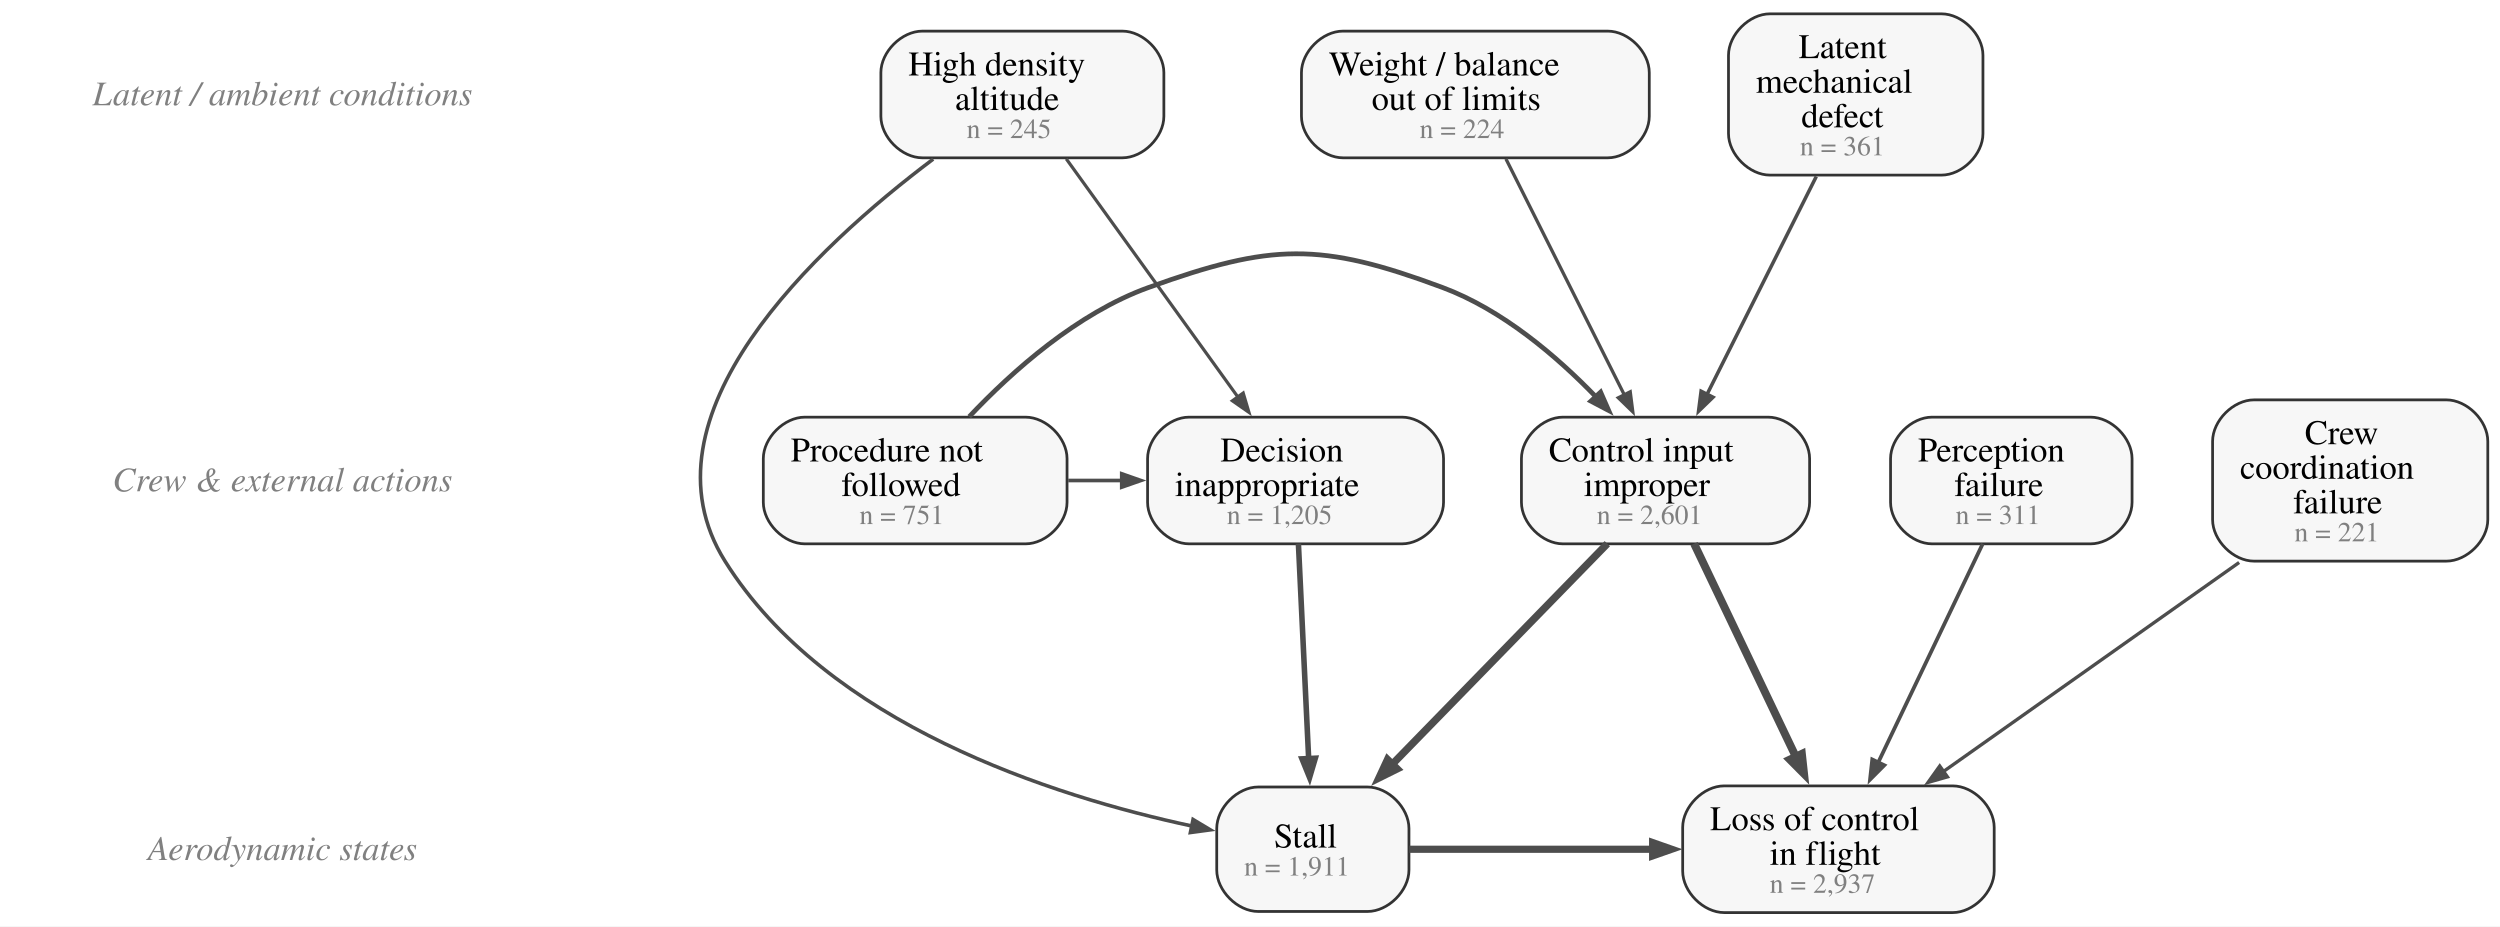
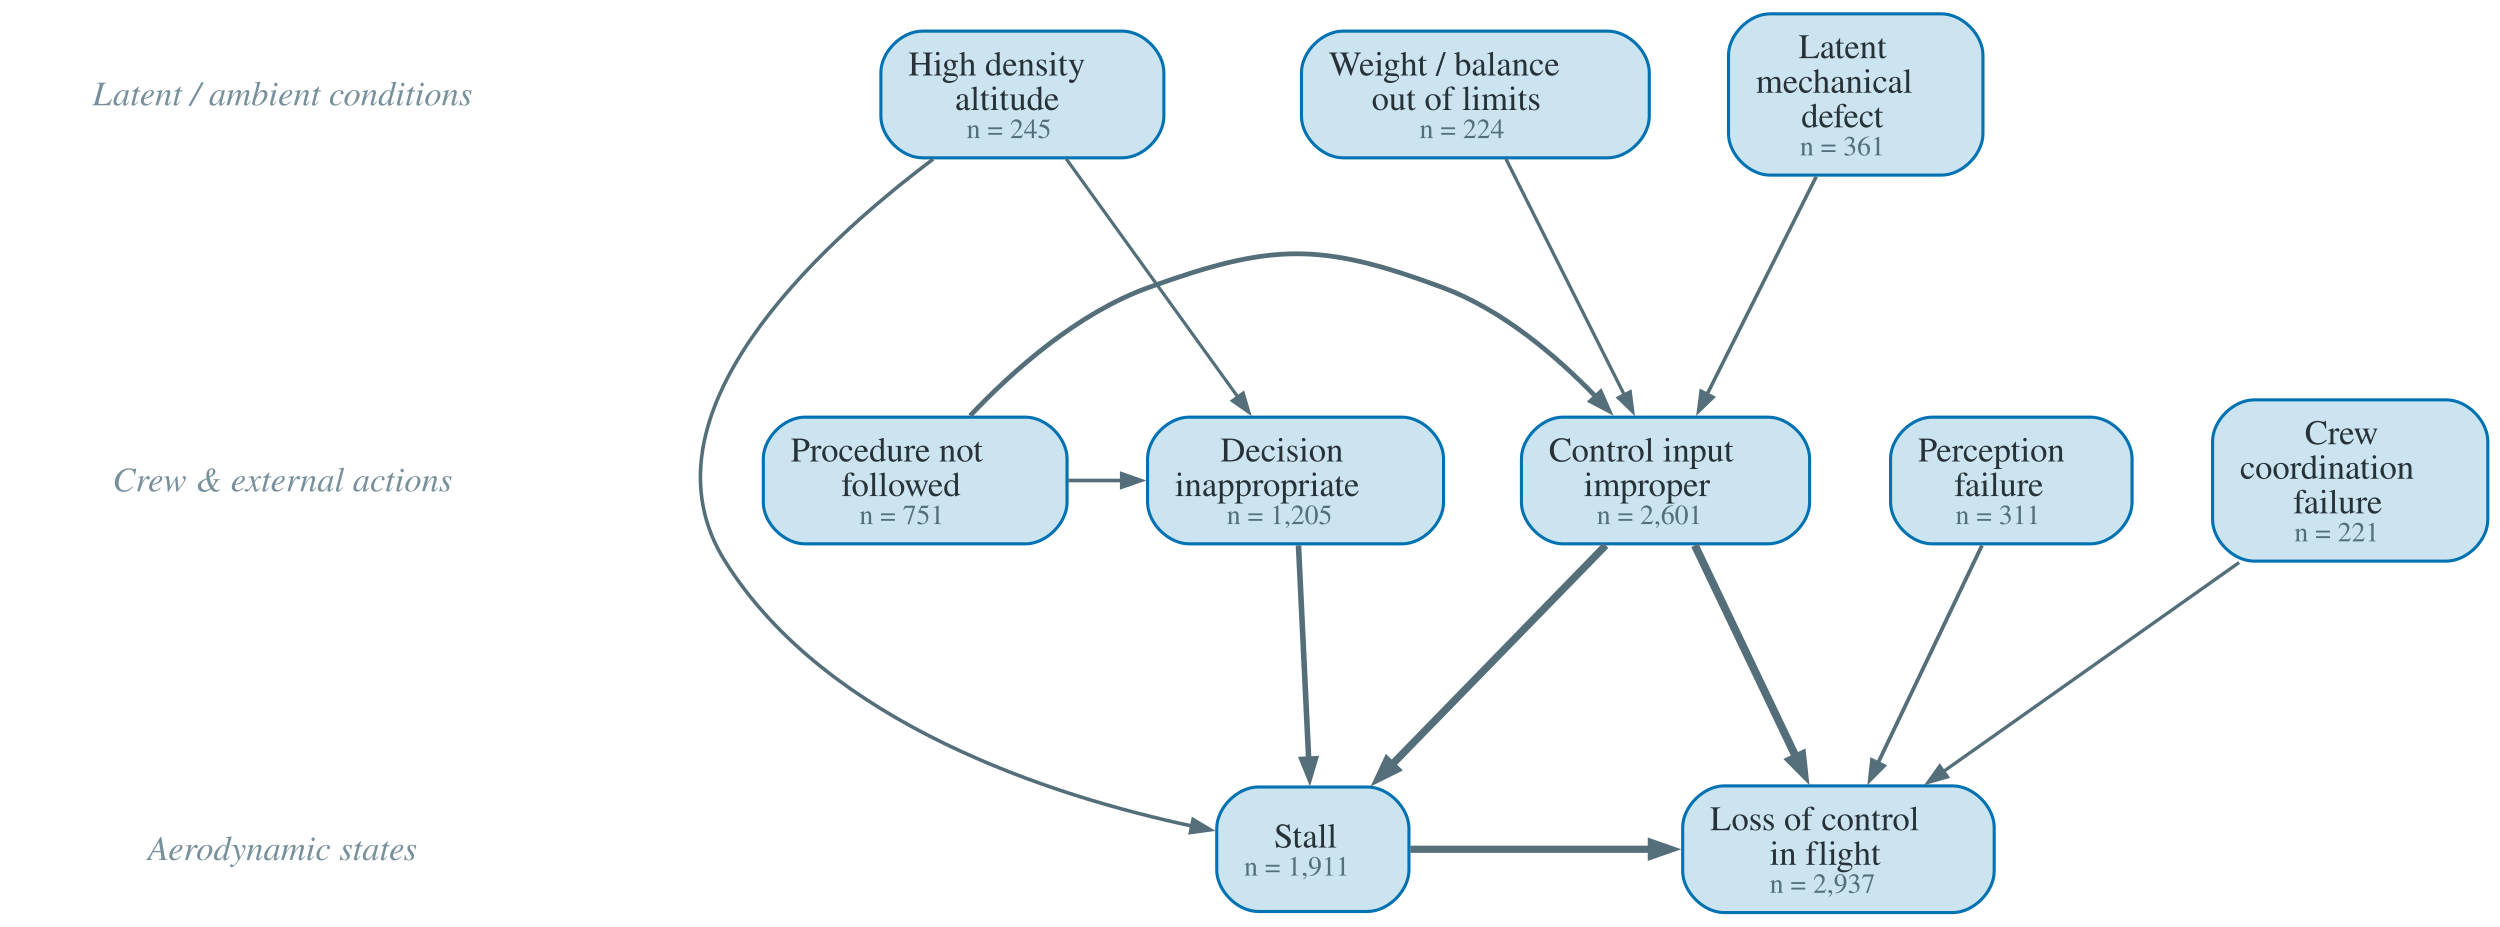
<svg xmlns="http://www.w3.org/2000/svg" xmlns:xlink="http://www.w3.org/1999/xlink" width="723pt" height="268pt" viewBox="0.00 0.00 723.00 268.00">
  <g id="graph0" class="graph" transform="scale(1 1) rotate(0) translate(4 263.92)">
    <polygon fill="white" stroke="none" points="-4,4 -4,-263.92 719.46,-263.92 719.46,4 -4,4" />
    <g id="node1" class="node">
-       <text xml:space="preserve" text-anchor="middle" x="77.67" y="-233.48" font-family="Times,serif" font-style="italic" font-size="10.00" fill="#808080">Latent / ambient conditions</text>
+       <text xml:space="preserve" text-anchor="middle" x="77.67" y="-233.48" font-family="Times,serif" font-style="italic" font-size="10.00" fill="#78909c">Latent / ambient conditions</text>
    </g>
    <g id="node5" class="node">
-       <text xml:space="preserve" text-anchor="middle" x="77.67" y="-121.84" font-family="Times,serif" font-style="italic" font-size="10.00" fill="#808080">Crew &amp; external actions</text>
+       <text xml:space="preserve" text-anchor="middle" x="77.67" y="-121.84" font-family="Times,serif" font-style="italic" font-size="10.00" fill="#78909c">Crew &amp; external actions</text>
    </g>
    <g id="node2" class="node">
-       <path fill="#f7f7f7" stroke="#333333" stroke-width="0.8" d="M557.47,-259.92C557.47,-259.92 507.88,-259.92 507.88,-259.92 501.88,-259.92 495.88,-253.92 495.88,-247.92 495.88,-247.92 495.88,-225.28 495.88,-225.28 495.88,-219.28 501.88,-213.28 507.88,-213.28 507.88,-213.28 557.47,-213.28 557.47,-213.28 563.47,-213.28 569.47,-219.28 569.47,-225.28 569.47,-225.28 569.47,-247.92 569.47,-247.92 569.47,-253.92 563.47,-259.92 557.47,-259.92" />
-       <text xml:space="preserve" text-anchor="start" x="516.17" y="-247.1" font-family="Times,serif" font-size="10.00">Latent</text>
-       <text xml:space="preserve" text-anchor="start" x="503.8" y="-237.1" font-family="Times,serif" font-size="10.00">mechanical</text>
-       <text xml:space="preserve" text-anchor="start" x="516.92" y="-227.1" font-family="Times,serif" font-size="10.00">defect</text>
-       <text xml:space="preserve" text-anchor="start" x="516.55" y="-219" font-family="Times,serif" font-size="8.00" fill="#808080">n = 361</text>
+       <path fill="#cce3f0" stroke="#0072b2" stroke-width="0.9" d="M557.47,-259.92C557.47,-259.92 507.88,-259.92 507.88,-259.92 501.88,-259.92 495.88,-253.92 495.88,-247.92 495.88,-247.92 495.88,-225.28 495.88,-225.28 495.88,-219.28 501.88,-213.28 507.88,-213.28 507.88,-213.28 557.47,-213.28 557.47,-213.28 563.47,-213.28 569.47,-219.28 569.47,-225.28 569.47,-225.28 569.47,-247.92 569.47,-247.92 569.47,-253.92 563.47,-259.92 557.47,-259.92" />
+       <text xml:space="preserve" text-anchor="start" x="516.17" y="-247.1" font-family="Times,serif" font-size="10.00" fill="#263238">Latent</text>
+       <text xml:space="preserve" text-anchor="start" x="503.8" y="-237.1" font-family="Times,serif" font-size="10.00" fill="#263238">mechanical</text>
+       <text xml:space="preserve" text-anchor="start" x="516.92" y="-227.1" font-family="Times,serif" font-size="10.00" fill="#263238">defect</text>
+       <text xml:space="preserve" text-anchor="start" x="516.55" y="-219" font-family="Times,serif" font-size="8.00" fill="#546e7a">n = 361</text>
    </g>
    <g id="node7" class="node">
-       <path fill="#f7f7f7" stroke="#333333" stroke-width="0.8" d="M507.34,-143.28C507.34,-143.28 448,-143.28 448,-143.28 442,-143.28 436,-137.28 436,-131.28 436,-131.28 436,-118.64 436,-118.64 436,-112.64 442,-106.64 448,-106.64 448,-106.64 507.34,-106.64 507.34,-106.64 513.34,-106.64 519.34,-112.64 519.34,-118.64 519.34,-118.64 519.34,-131.28 519.34,-131.28 519.34,-137.28 513.34,-143.28 507.34,-143.28" />
-       <text xml:space="preserve" text-anchor="start" x="443.92" y="-130.46" font-family="Times,serif" font-size="10.00">Control input</text>
-       <text xml:space="preserve" text-anchor="start" x="454.05" y="-120.46" font-family="Times,serif" font-size="10.00">improper</text>
-       <text xml:space="preserve" text-anchor="start" x="457.8" y="-112.36" font-family="Times,serif" font-size="8.00" fill="#808080">n = 2,601</text>
+       <path fill="#cce3f0" stroke="#0072b2" stroke-width="0.9" d="M507.34,-143.28C507.34,-143.28 448,-143.28 448,-143.28 442,-143.28 436,-137.28 436,-131.28 436,-131.28 436,-118.64 436,-118.64 436,-112.64 442,-106.64 448,-106.64 448,-106.64 507.34,-106.64 507.34,-106.64 513.34,-106.64 519.34,-112.64 519.34,-118.64 519.34,-118.64 519.34,-131.28 519.34,-131.28 519.34,-137.28 513.34,-143.28 507.34,-143.28" />
+       <text xml:space="preserve" text-anchor="start" x="443.92" y="-130.46" font-family="Times,serif" font-size="10.00" fill="#263238">Control input</text>
+       <text xml:space="preserve" text-anchor="start" x="454.05" y="-120.46" font-family="Times,serif" font-size="10.00" fill="#263238">improper</text>
+       <text xml:space="preserve" text-anchor="start" x="457.8" y="-112.36" font-family="Times,serif" font-size="8.00" fill="#546e7a">n = 2,601</text>
    </g>
    <g id="edge11" class="edge">
      <g id="a_edge11">
        <a xlink:title="LATENT_MECHANICAL_DEFECT -&gt; CONTROL_INPUT_IMPROPER: support 156, stability 0.90">
-           <path fill="none" stroke="#4d4d4d" stroke-width="1.03" d="M521.27,-212.88C512,-194.4 498.96,-168.4 489.56,-149.65" />
-           <polygon fill="#4d4d4d" stroke="#4d4d4d" stroke-width="1.03" points="491.4,-149.04 487.22,-144.99 487.96,-150.77 491.4,-149.04" />
+           <path fill="none" stroke="#546e7a" stroke-width="1.03" d="M521.27,-212.88C512,-194.4 498.96,-168.4 489.56,-149.65" />
+           <polygon fill="#546e7a" stroke="#546e7a" stroke-width="1.03" points="491.4,-149.04 487.22,-144.99 487.96,-150.77 491.4,-149.04" />
        </a>
      </g>
    </g>
    <g id="node3" class="node">
-       <path fill="#f7f7f7" stroke="#333333" stroke-width="0.8" d="M460.97,-254.92C460.97,-254.92 384.38,-254.92 384.38,-254.92 378.38,-254.92 372.38,-248.92 372.38,-242.92 372.38,-242.92 372.38,-230.28 372.38,-230.28 372.38,-224.28 378.38,-218.28 384.38,-218.28 384.38,-218.28 460.97,-218.28 460.97,-218.28 466.97,-218.28 472.97,-224.28 472.97,-230.28 472.97,-230.28 472.97,-242.92 472.97,-242.92 472.97,-248.92 466.97,-254.92 460.97,-254.92" />
-       <text xml:space="preserve" text-anchor="start" x="380.3" y="-242.1" font-family="Times,serif" font-size="10.00">Weight / balance</text>
-       <text xml:space="preserve" text-anchor="start" x="392.67" y="-232.1" font-family="Times,serif" font-size="10.00">out of limits</text>
-       <text xml:space="preserve" text-anchor="start" x="406.55" y="-224" font-family="Times,serif" font-size="8.00" fill="#808080">n = 224</text>
+       <path fill="#cce3f0" stroke="#0072b2" stroke-width="0.9" d="M460.97,-254.92C460.97,-254.92 384.38,-254.92 384.38,-254.92 378.38,-254.92 372.38,-248.92 372.38,-242.92 372.38,-242.92 372.38,-230.28 372.38,-230.28 372.38,-224.28 378.38,-218.28 384.38,-218.28 384.38,-218.28 460.97,-218.28 460.97,-218.28 466.97,-218.28 472.97,-224.28 472.97,-230.28 472.97,-230.28 472.97,-242.92 472.97,-242.92 472.97,-248.92 466.97,-254.92 460.97,-254.92" />
+       <text xml:space="preserve" text-anchor="start" x="380.3" y="-242.1" font-family="Times,serif" font-size="10.00" fill="#263238">Weight / balance</text>
+       <text xml:space="preserve" text-anchor="start" x="392.67" y="-232.1" font-family="Times,serif" font-size="10.00" fill="#263238">out of limits</text>
+       <text xml:space="preserve" text-anchor="start" x="406.55" y="-224" font-family="Times,serif" font-size="8.00" fill="#546e7a">n = 224</text>
    </g>
    <g id="edge13" class="edge">
      <g id="a_edge13">
        <a xlink:title="AIRCRAFT_WEIGHT_OR_BALANCE_OUT_OF_LIMITS -&gt; CONTROL_INPUT_IMPROPER: support 121, stability 0.50">
-           <path fill="none" stroke="#4d4d4d" stroke-width="0.96" d="M431.51,-217.98C440.81,-199.44 455.5,-170.15 465.81,-149.61" />
-           <polygon fill="#4d4d4d" stroke="#4d4d4d" stroke-width="0.96" points="467.46,-150.61 468.2,-144.83 464.02,-148.88 467.46,-150.61" />
+           <path fill="none" stroke="#546e7a" stroke-width="0.96" d="M431.51,-217.98C440.81,-199.44 455.5,-170.15 465.81,-149.61" />
+           <polygon fill="#546e7a" stroke="#546e7a" stroke-width="0.96" points="467.46,-150.61 468.2,-144.83 464.02,-148.88 467.46,-150.61" />
        </a>
      </g>
    </g>
    <g id="node4" class="node">
-       <path fill="#f7f7f7" stroke="#333333" stroke-width="0.8" d="M320.59,-254.92C320.59,-254.92 262.75,-254.92 262.75,-254.92 256.75,-254.92 250.75,-248.92 250.75,-242.92 250.75,-242.92 250.75,-230.28 250.75,-230.28 250.75,-224.28 256.75,-218.28 262.75,-218.28 262.75,-218.28 320.59,-218.28 320.59,-218.28 326.59,-218.28 332.59,-224.28 332.59,-230.28 332.59,-230.28 332.59,-242.92 332.59,-242.92 332.59,-248.92 326.59,-254.92 320.59,-254.92" />
-       <text xml:space="preserve" text-anchor="start" x="258.67" y="-242.1" font-family="Times,serif" font-size="10.00">High density</text>
-       <text xml:space="preserve" text-anchor="start" x="272.17" y="-232.1" font-family="Times,serif" font-size="10.00">altitude</text>
-       <text xml:space="preserve" text-anchor="start" x="275.55" y="-224" font-family="Times,serif" font-size="8.00" fill="#808080">n = 245</text>
+       <path fill="#cce3f0" stroke="#0072b2" stroke-width="0.9" d="M320.59,-254.92C320.59,-254.92 262.75,-254.92 262.75,-254.92 256.75,-254.92 250.75,-248.92 250.75,-242.92 250.75,-242.92 250.75,-230.28 250.75,-230.28 250.75,-224.28 256.75,-218.28 262.75,-218.28 262.75,-218.28 320.59,-218.28 320.59,-218.28 326.59,-218.28 332.59,-224.28 332.59,-230.28 332.59,-230.28 332.59,-242.92 332.59,-242.92 332.59,-248.92 326.59,-254.92 320.59,-254.92" />
+       <text xml:space="preserve" text-anchor="start" x="258.67" y="-242.1" font-family="Times,serif" font-size="10.00" fill="#263238">High density</text>
+       <text xml:space="preserve" text-anchor="start" x="272.17" y="-232.1" font-family="Times,serif" font-size="10.00" fill="#263238">altitude</text>
+       <text xml:space="preserve" text-anchor="start" x="275.55" y="-224" font-family="Times,serif" font-size="8.00" fill="#546e7a">n = 245</text>
    </g>
    <g id="node6" class="node">
-       <path fill="#f7f7f7" stroke="#333333" stroke-width="0.8" d="M401.47,-143.28C401.47,-143.28 339.88,-143.28 339.88,-143.28 333.88,-143.28 327.88,-137.28 327.88,-131.28 327.88,-131.28 327.88,-118.64 327.88,-118.64 327.88,-112.64 333.88,-106.64 339.88,-106.64 339.88,-106.64 401.47,-106.64 401.47,-106.64 407.47,-106.64 413.47,-112.64 413.47,-118.64 413.47,-118.64 413.47,-131.28 413.47,-131.28 413.47,-137.28 407.47,-143.28 401.47,-143.28" />
-       <text xml:space="preserve" text-anchor="start" x="348.92" y="-130.46" font-family="Times,serif" font-size="10.00">Decision</text>
-       <text xml:space="preserve" text-anchor="start" x="335.8" y="-120.46" font-family="Times,serif" font-size="10.00">inappropriate</text>
-       <text xml:space="preserve" text-anchor="start" x="350.8" y="-112.36" font-family="Times,serif" font-size="8.00" fill="#808080">n = 1,205</text>
+       <path fill="#cce3f0" stroke="#0072b2" stroke-width="0.9" d="M401.47,-143.28C401.47,-143.28 339.88,-143.28 339.88,-143.28 333.88,-143.28 327.88,-137.28 327.88,-131.28 327.88,-131.28 327.88,-118.64 327.88,-118.64 327.88,-112.64 333.88,-106.64 339.88,-106.64 339.88,-106.64 401.47,-106.64 401.47,-106.64 407.47,-106.64 413.47,-112.64 413.47,-118.64 413.47,-118.64 413.47,-131.28 413.47,-131.28 413.47,-137.28 407.47,-143.28 401.47,-143.28" />
+       <text xml:space="preserve" text-anchor="start" x="348.92" y="-130.46" font-family="Times,serif" font-size="10.00" fill="#263238">Decision</text>
+       <text xml:space="preserve" text-anchor="start" x="335.8" y="-120.46" font-family="Times,serif" font-size="10.00" fill="#263238">inappropriate</text>
+       <text xml:space="preserve" text-anchor="start" x="350.8" y="-112.36" font-family="Times,serif" font-size="8.00" fill="#546e7a">n = 1,205</text>
    </g>
    <g id="edge14" class="edge">
      <g id="a_edge14">
        <a xlink:title="HIGH_DENSITY_ALTITUDE -&gt; DECISION_INAPPROPRIATE: support 106, stability 0.40">
-           <path fill="none" stroke="#4d4d4d" stroke-width="0.93" d="M304.36,-217.98C317.84,-199.28 339.19,-169.64 354.01,-149.08" />
-           <polygon fill="#4d4d4d" stroke="#4d4d4d" stroke-width="0.93" points="355.53,-150.26 357.19,-144.67 352.41,-148.01 355.53,-150.26" />
+           <path fill="none" stroke="#546e7a" stroke-width="0.93" d="M304.36,-217.98C317.84,-199.28 339.19,-169.64 354.01,-149.08" />
+           <polygon fill="#546e7a" stroke="#546e7a" stroke-width="0.93" points="355.53,-150.26 357.19,-144.67 352.41,-148.01 355.53,-150.26" />
        </a>
      </g>
    </g>
    <g id="node12" class="node">
-       <path fill="#f7f7f7" stroke="#333333" stroke-width="0.8" d="M391.47,-36.32C391.47,-36.32 359.88,-36.32 359.88,-36.32 353.88,-36.32 347.88,-30.32 347.88,-24.32 347.88,-24.32 347.88,-12.32 347.88,-12.32 347.88,-6.32 353.88,-0.32 359.88,-0.32 359.88,-0.32 391.47,-0.32 391.47,-0.32 397.47,-0.32 403.47,-6.32 403.47,-12.32 403.47,-12.32 403.47,-24.32 403.47,-24.32 403.47,-30.32 397.47,-36.32 391.47,-36.32" />
-       <text xml:space="preserve" text-anchor="start" x="364.42" y="-18.82" font-family="Times,serif" font-size="10.00">Stall</text>
-       <text xml:space="preserve" text-anchor="start" x="355.8" y="-10.72" font-family="Times,serif" font-size="8.00" fill="#808080">n = 1,911</text>
+       <path fill="#cce3f0" stroke="#0072b2" stroke-width="0.9" d="M391.47,-36.32C391.47,-36.32 359.88,-36.32 359.88,-36.32 353.88,-36.32 347.88,-30.32 347.88,-24.32 347.88,-24.32 347.88,-12.32 347.88,-12.32 347.88,-6.32 353.88,-0.32 359.88,-0.32 359.88,-0.32 391.47,-0.32 391.47,-0.32 397.47,-0.32 403.47,-6.32 403.47,-12.32 403.47,-12.32 403.47,-24.32 403.47,-24.32 403.47,-30.32 397.47,-36.32 391.47,-36.32" />
+       <text xml:space="preserve" text-anchor="start" x="364.42" y="-18.82" font-family="Times,serif" font-size="10.00" fill="#263238">Stall</text>
+       <text xml:space="preserve" text-anchor="start" x="355.8" y="-10.72" font-family="Times,serif" font-size="8.00" fill="#546e7a">n = 1,911</text>
    </g>
    <g id="edge10" class="edge">
      <g id="a_edge10">
        <a xlink:title="HIGH_DENSITY_ALTITUDE -&gt; STALL: support 165, stability 0.73">
-           <path fill="none" stroke="#4d4d4d" stroke-width="1.04" d="M265.88,-217.91C231.91,-192.35 179.4,-143.56 205.67,-101.64 235.22,-54.49 300.29,-33.68 340.8,-25.01" />
-           <polygon fill="#4d4d4d" stroke="#4d4d4d" stroke-width="1.04" points="341.03,-26.92 346.03,-23.93 340.26,-23.15 341.03,-26.92" />
+           <path fill="none" stroke="#546e7a" stroke-width="1.04" d="M265.88,-217.91C231.91,-192.35 179.4,-143.56 205.67,-101.64 235.22,-54.49 300.29,-33.68 340.8,-25.01" />
+           <polygon fill="#546e7a" stroke="#546e7a" stroke-width="1.04" points="341.03,-26.92 346.03,-23.93 340.26,-23.15 341.03,-26.92" />
        </a>
      </g>
    </g>
    <g id="node11" class="node">
-       <text xml:space="preserve" text-anchor="middle" x="77.67" y="-15.2" font-family="Times,serif" font-style="italic" font-size="10.00" fill="#808080">Aerodynamic states</text>
+       <text xml:space="preserve" text-anchor="middle" x="77.67" y="-15.2" font-family="Times,serif" font-style="italic" font-size="10.00" fill="#78909c">Aerodynamic states</text>
    </g>
    <g id="edge6" class="edge">
      <g id="a_edge6">
        <a xlink:title="DECISION_INAPPROPRIATE -&gt; STALL: support 697, stability 0.00">
-           <path fill="none" stroke="#4d4d4d" stroke-width="1.61" d="M371.5,-106.68C372.31,-89.72 373.55,-63.66 374.47,-44.41" />
-           <polygon fill="#4d4d4d" stroke="#4d4d4d" stroke-width="1.61" points="376.39,-44.64 374.73,-39.06 372.54,-44.46 376.39,-44.64" />
+           <path fill="none" stroke="#546e7a" stroke-width="1.61" d="M371.52,-106.21C372.33,-89.17 373.57,-63.27 374.48,-44.18" />
+           <polygon fill="#546e7a" stroke="#546e7a" stroke-width="1.61" points="376.39,-44.48 374.73,-38.9 372.55,-44.3 376.39,-44.48" />
        </a>
      </g>
    </g>
    <g id="edge4" class="edge">
      <g id="a_edge4">
        <a xlink:title="CONTROL_INPUT_IMPROPER -&gt; STALL: support 1,560, stability 0.00">
-           <path fill="none" stroke="#4d4d4d" stroke-width="2.16" d="M460.83,-106.68C443.85,-89.26 417.52,-62.25 398.63,-42.88" />
-           <polygon fill="#4d4d4d" stroke="#4d4d4d" stroke-width="2.16" points="400.04,-41.56 394.82,-38.97 397.28,-44.25 400.04,-41.56" />
+           <path fill="none" stroke="#546e7a" stroke-width="2.16" d="M460.37,-106.21C443.31,-88.71 417.15,-61.88 398.42,-42.66" />
+           <polygon fill="#546e7a" stroke="#546e7a" stroke-width="2.16" points="399.88,-41.4 394.66,-38.8 397.12,-44.09 399.88,-41.4" />
        </a>
      </g>
    </g>
    <g id="node13" class="node">
-       <path fill="#f7f7f7" stroke="#333333" stroke-width="0.8" d="M560.72,-36.64C560.72,-36.64 494.63,-36.64 494.63,-36.64 488.63,-36.64 482.63,-30.64 482.63,-24.64 482.63,-24.64 482.63,-12 482.63,-12 482.63,-6 488.63,0 494.63,0 494.63,0 560.72,0 560.72,0 566.72,0 572.72,-6 572.72,-12 572.72,-12 572.72,-24.64 572.72,-24.64 572.72,-30.64 566.72,-36.64 560.72,-36.64" />
-       <text xml:space="preserve" text-anchor="start" x="490.55" y="-23.82" font-family="Times,serif" font-size="10.00">Loss of control</text>
-       <text xml:space="preserve" text-anchor="start" x="507.8" y="-13.82" font-family="Times,serif" font-size="10.00">in flight</text>
-       <text xml:space="preserve" text-anchor="start" x="507.8" y="-5.72" font-family="Times,serif" font-size="8.00" fill="#808080">n = 2,937</text>
+       <path fill="#cce3f0" stroke="#0072b2" stroke-width="0.9" d="M560.72,-36.64C560.72,-36.64 494.63,-36.64 494.63,-36.64 488.63,-36.64 482.63,-30.64 482.63,-24.64 482.63,-24.64 482.63,-12 482.63,-12 482.63,-6 488.63,0 494.63,0 494.63,0 560.72,0 560.72,0 566.72,0 572.72,-6 572.72,-12 572.72,-12 572.72,-24.64 572.72,-24.64 572.72,-30.64 566.72,-36.64 560.72,-36.64" />
+       <text xml:space="preserve" text-anchor="start" x="490.55" y="-23.82" font-family="Times,serif" font-size="10.00" fill="#263238">Loss of control</text>
+       <text xml:space="preserve" text-anchor="start" x="507.8" y="-13.82" font-family="Times,serif" font-size="10.00" fill="#263238">in flight</text>
+       <text xml:space="preserve" text-anchor="start" x="507.8" y="-5.72" font-family="Times,serif" font-size="8.00" fill="#546e7a">n = 2,937</text>
    </g>
    <g id="edge3" class="edge">
      <g id="a_edge3">
        <a xlink:title="CONTROL_INPUT_IMPROPER -&gt; LOSS_OF_CONTROL_INFLIGHT: support 1,830, stability 0.00">
-           <path fill="none" stroke="#4d4d4d" stroke-width="2.3" d="M485.93,-106.68C493.95,-89.89 506.23,-64.2 515.39,-45.01" />
-           <polygon fill="#4d4d4d" stroke="#4d4d4d" stroke-width="2.3" points="517.1,-45.91 517.73,-40.12 513.63,-44.25 517.1,-45.91" />
+           <path fill="none" stroke="#546e7a" stroke-width="2.3" d="M486.15,-106.21C494.21,-89.35 506.41,-63.81 515.5,-44.78" />
+           <polygon fill="#546e7a" stroke="#546e7a" stroke-width="2.3" points="517.18,-45.74 517.81,-39.95 513.7,-44.08 517.18,-45.74" />
        </a>
      </g>
    </g>
    <g id="node8" class="node">
-       <path fill="#f7f7f7" stroke="#333333" stroke-width="0.8" d="M292.59,-143.28C292.59,-143.28 228.75,-143.28 228.75,-143.28 222.75,-143.28 216.75,-137.28 216.75,-131.28 216.75,-131.28 216.75,-118.64 216.75,-118.64 216.75,-112.64 222.75,-106.64 228.75,-106.64 228.75,-106.64 292.59,-106.64 292.59,-106.64 298.59,-106.64 304.59,-112.64 304.59,-118.64 304.59,-118.64 304.59,-131.28 304.59,-131.28 304.59,-137.28 298.59,-143.28 292.59,-143.28" />
-       <text xml:space="preserve" text-anchor="start" x="224.67" y="-130.46" font-family="Times,serif" font-size="10.00">Procedure not</text>
-       <text xml:space="preserve" text-anchor="start" x="239.3" y="-120.46" font-family="Times,serif" font-size="10.00">followed</text>
-       <text xml:space="preserve" text-anchor="start" x="244.55" y="-112.36" font-family="Times,serif" font-size="8.00" fill="#808080">n = 751</text>
+       <path fill="#cce3f0" stroke="#0072b2" stroke-width="0.9" d="M292.59,-143.28C292.59,-143.28 228.75,-143.28 228.75,-143.28 222.75,-143.28 216.75,-137.28 216.75,-131.28 216.75,-131.28 216.75,-118.64 216.75,-118.64 216.75,-112.64 222.75,-106.64 228.75,-106.64 228.75,-106.64 292.59,-106.64 292.59,-106.64 298.59,-106.64 304.59,-112.64 304.59,-118.64 304.59,-118.64 304.59,-131.28 304.59,-131.28 304.59,-137.28 298.59,-143.28 292.59,-143.28" />
+       <text xml:space="preserve" text-anchor="start" x="224.67" y="-130.46" font-family="Times,serif" font-size="10.00" fill="#263238">Procedure not</text>
+       <text xml:space="preserve" text-anchor="start" x="239.3" y="-120.46" font-family="Times,serif" font-size="10.00" fill="#263238">followed</text>
+       <text xml:space="preserve" text-anchor="start" x="244.55" y="-112.36" font-family="Times,serif" font-size="8.00" fill="#546e7a">n = 751</text>
    </g>
    <g id="edge9" class="edge">
      <g id="a_edge9">
        <a xlink:title="PROCEDURE_NOT_FOLLOWED -&gt; DECISION_INAPPROPRIATE: support 185, stability 0.47">
-           <path fill="none" stroke="#4d4d4d" stroke-width="1.07" d="M304.93,-124.96C310.11,-124.96 315.29,-124.96 320.46,-124.96" />
-           <polygon fill="#4d4d4d" stroke="#4d4d4d" stroke-width="1.07" points="320.41,-126.89 325.91,-124.96 320.41,-123.04 320.41,-126.89" />
+           <path fill="none" stroke="#546e7a" stroke-width="1.07" d="M304.93,-124.96C310.11,-124.96 315.29,-124.96 320.46,-124.96" />
+           <polygon fill="#546e7a" stroke="#546e7a" stroke-width="1.07" points="320.41,-126.89 325.91,-124.96 320.41,-123.04 320.41,-126.89" />
        </a>
      </g>
    </g>
    <g id="edge7" class="edge">
      <g id="a_edge7">
        <a xlink:title="PROCEDURE_NOT_FOLLOWED -&gt; CONTROL_INPUT_IMPROPER: support 434, stability 0.90">
-           <path fill="none" stroke="#4d4d4d" stroke-width="1.38" d="M276.29,-143.41C288.78,-156.63 307.57,-173.36 328.17,-180.78 363.72,-193.57 377.77,-193.97 413.17,-180.78 430.38,-174.37 446.05,-161.07 457.64,-149.06" />
-           <polygon fill="#4d4d4d" stroke="#4d4d4d" stroke-width="1.38" points="458.9,-150.53 461.24,-145.19 456.08,-147.91 458.9,-150.53" />
+           <path fill="none" stroke="#546e7a" stroke-width="1.38" d="M276.55,-143.68C289.05,-156.86 307.71,-173.42 328.17,-180.78 363.72,-193.57 377.77,-193.97 413.17,-180.78 430.38,-174.37 446.05,-161.07 457.64,-149.06" />
+           <polygon fill="#546e7a" stroke="#546e7a" stroke-width="1.38" points="458.9,-150.53 461.24,-145.19 456.08,-147.91 458.9,-150.53" />
        </a>
      </g>
    </g>
    <g id="node9" class="node">
-       <path fill="#f7f7f7" stroke="#333333" stroke-width="0.8" d="M600.59,-143.28C600.59,-143.28 554.75,-143.28 554.75,-143.28 548.75,-143.28 542.75,-137.28 542.75,-131.28 542.75,-131.28 542.75,-118.64 542.75,-118.64 542.75,-112.64 548.75,-106.64 554.75,-106.64 554.75,-106.64 600.59,-106.64 600.59,-106.64 606.59,-106.64 612.59,-112.64 612.59,-118.64 612.59,-118.64 612.59,-131.28 612.59,-131.28 612.59,-137.28 606.59,-143.28 600.59,-143.28" />
-       <text xml:space="preserve" text-anchor="start" x="550.67" y="-130.46" font-family="Times,serif" font-size="10.00">Perception</text>
-       <text xml:space="preserve" text-anchor="start" x="561.17" y="-120.46" font-family="Times,serif" font-size="10.00">failure</text>
-       <text xml:space="preserve" text-anchor="start" x="561.55" y="-112.36" font-family="Times,serif" font-size="8.00" fill="#808080">n = 311</text>
+       <path fill="#cce3f0" stroke="#0072b2" stroke-width="0.9" d="M600.59,-143.28C600.59,-143.28 554.75,-143.28 554.75,-143.28 548.75,-143.28 542.75,-137.28 542.75,-131.28 542.75,-131.28 542.75,-118.64 542.75,-118.64 542.75,-112.64 548.75,-106.64 554.75,-106.64 554.75,-106.64 600.59,-106.64 600.59,-106.64 606.59,-106.64 612.59,-112.64 612.59,-118.64 612.59,-118.64 612.59,-131.28 612.59,-131.28 612.59,-137.28 606.59,-143.28 600.59,-143.28" />
+       <text xml:space="preserve" text-anchor="start" x="550.67" y="-130.46" font-family="Times,serif" font-size="10.00" fill="#263238">Perception</text>
+       <text xml:space="preserve" text-anchor="start" x="561.17" y="-120.46" font-family="Times,serif" font-size="10.00" fill="#263238">failure</text>
+       <text xml:space="preserve" text-anchor="start" x="561.55" y="-112.36" font-family="Times,serif" font-size="8.00" fill="#546e7a">n = 311</text>
    </g>
    <g id="edge8" class="edge">
      <g id="a_edge8">
        <a xlink:title="PERCEPTION_FAILURE -&gt; LOSS_OF_CONTROL_INFLIGHT: support 201, stability 0.00">
-           <path fill="none" stroke="#4d4d4d" stroke-width="1.1" d="M569.41,-106.68C561.14,-89.37 548.34,-62.58 539.09,-43.23" />
-           <polygon fill="#4d4d4d" stroke="#4d4d4d" stroke-width="1.1" points="540.93,-42.61 536.82,-38.48 537.46,-44.27 540.93,-42.61" />
+           <path fill="none" stroke="#546e7a" stroke-width="1.1" d="M569.19,-106.21C560.91,-88.89 548.27,-62.43 539.11,-43.26" />
+           <polygon fill="#546e7a" stroke="#546e7a" stroke-width="1.1" points="540.85,-42.44 536.74,-38.31 537.38,-44.1 540.85,-42.44" />
        </a>
      </g>
    </g>
    <g id="node10" class="node">
-       <path fill="#f7f7f7" stroke="#333333" stroke-width="0.8" d="M703.47,-148.28C703.47,-148.28 647.88,-148.28 647.88,-148.28 641.88,-148.28 635.88,-142.28 635.88,-136.28 635.88,-136.28 635.88,-113.64 635.88,-113.64 635.88,-107.64 641.88,-101.64 647.88,-101.64 647.88,-101.64 703.47,-101.64 703.47,-101.64 709.47,-101.64 715.47,-107.64 715.47,-113.64 715.47,-113.64 715.47,-136.28 715.47,-136.28 715.47,-142.28 709.47,-148.28 703.47,-148.28" />
-       <text xml:space="preserve" text-anchor="start" x="662.55" y="-135.46" font-family="Times,serif" font-size="10.00">Crew</text>
-       <text xml:space="preserve" text-anchor="start" x="643.8" y="-125.46" font-family="Times,serif" font-size="10.00">coordination</text>
-       <text xml:space="preserve" text-anchor="start" x="659.17" y="-115.46" font-family="Times,serif" font-size="10.00">failure</text>
-       <text xml:space="preserve" text-anchor="start" x="659.55" y="-107.36" font-family="Times,serif" font-size="8.00" fill="#808080">n = 221</text>
+       <path fill="#cce3f0" stroke="#0072b2" stroke-width="0.9" d="M703.47,-148.28C703.47,-148.28 647.88,-148.28 647.88,-148.28 641.88,-148.28 635.88,-142.28 635.88,-136.28 635.88,-136.28 635.88,-113.64 635.88,-113.64 635.88,-107.64 641.88,-101.64 647.88,-101.64 647.88,-101.64 703.47,-101.64 703.47,-101.64 709.47,-101.64 715.47,-107.64 715.47,-113.64 715.47,-113.64 715.47,-136.28 715.47,-136.28 715.47,-142.28 709.47,-148.28 703.47,-148.28" />
+       <text xml:space="preserve" text-anchor="start" x="662.55" y="-135.46" font-family="Times,serif" font-size="10.00" fill="#263238">Crew</text>
+       <text xml:space="preserve" text-anchor="start" x="643.8" y="-125.46" font-family="Times,serif" font-size="10.00" fill="#263238">coordination</text>
+       <text xml:space="preserve" text-anchor="start" x="659.17" y="-115.46" font-family="Times,serif" font-size="10.00" fill="#263238">failure</text>
+       <text xml:space="preserve" text-anchor="start" x="659.55" y="-107.36" font-family="Times,serif" font-size="8.00" fill="#546e7a">n = 221</text>
    </g>
    <g id="edge12" class="edge">
      <g id="a_edge12">
        <a xlink:title="CREW_COORDINATION_FAILURE -&gt; LOSS_OF_CONTROL_INFLIGHT: support 126, stability 0.33">
-           <path fill="none" stroke="#4d4d4d" stroke-width="0.97" d="M643.56,-101.25C618.11,-83.26 582.8,-58.3 557.86,-40.67" />
-           <polygon fill="#4d4d4d" stroke="#4d4d4d" stroke-width="0.97" points="559.19,-39.25 553.59,-37.65 556.97,-42.39 559.19,-39.25" />
+           <path fill="none" stroke="#546e7a" stroke-width="0.97" d="M643.56,-101.25C618.11,-83.26 582.8,-58.3 557.86,-40.67" />
+           <polygon fill="#546e7a" stroke="#546e7a" stroke-width="0.97" points="559.19,-39.25 553.59,-37.65 556.97,-42.39 559.19,-39.25" />
        </a>
      </g>
    </g>
    <g id="edge5" class="edge">
      <g id="a_edge5">
        <a xlink:title="STALL -&gt; LOSS_OF_CONTROL_INFLIGHT: support 1,407, stability 0.00">
-           <path fill="none" stroke="#4d4d4d" stroke-width="2.08" d="M403.58,-18.32C427.03,-18.32 450.49,-18.32 473.95,-18.32" />
-           <polygon fill="#4d4d4d" stroke="#4d4d4d" stroke-width="2.08" points="473.94,-20.25 479.44,-18.32 473.94,-16.4 473.94,-20.25" />
+           <path fill="none" stroke="#546e7a" stroke-width="2.08" d="M403.87,-18.32C427.13,-18.32 450.39,-18.32 473.64,-18.32" />
+           <polygon fill="#546e7a" stroke="#546e7a" stroke-width="2.08" points="473.57,-20.25 479.07,-18.32 473.57,-16.4 473.57,-20.25" />
        </a>
      </g>
    </g>
  </g>
</svg>
